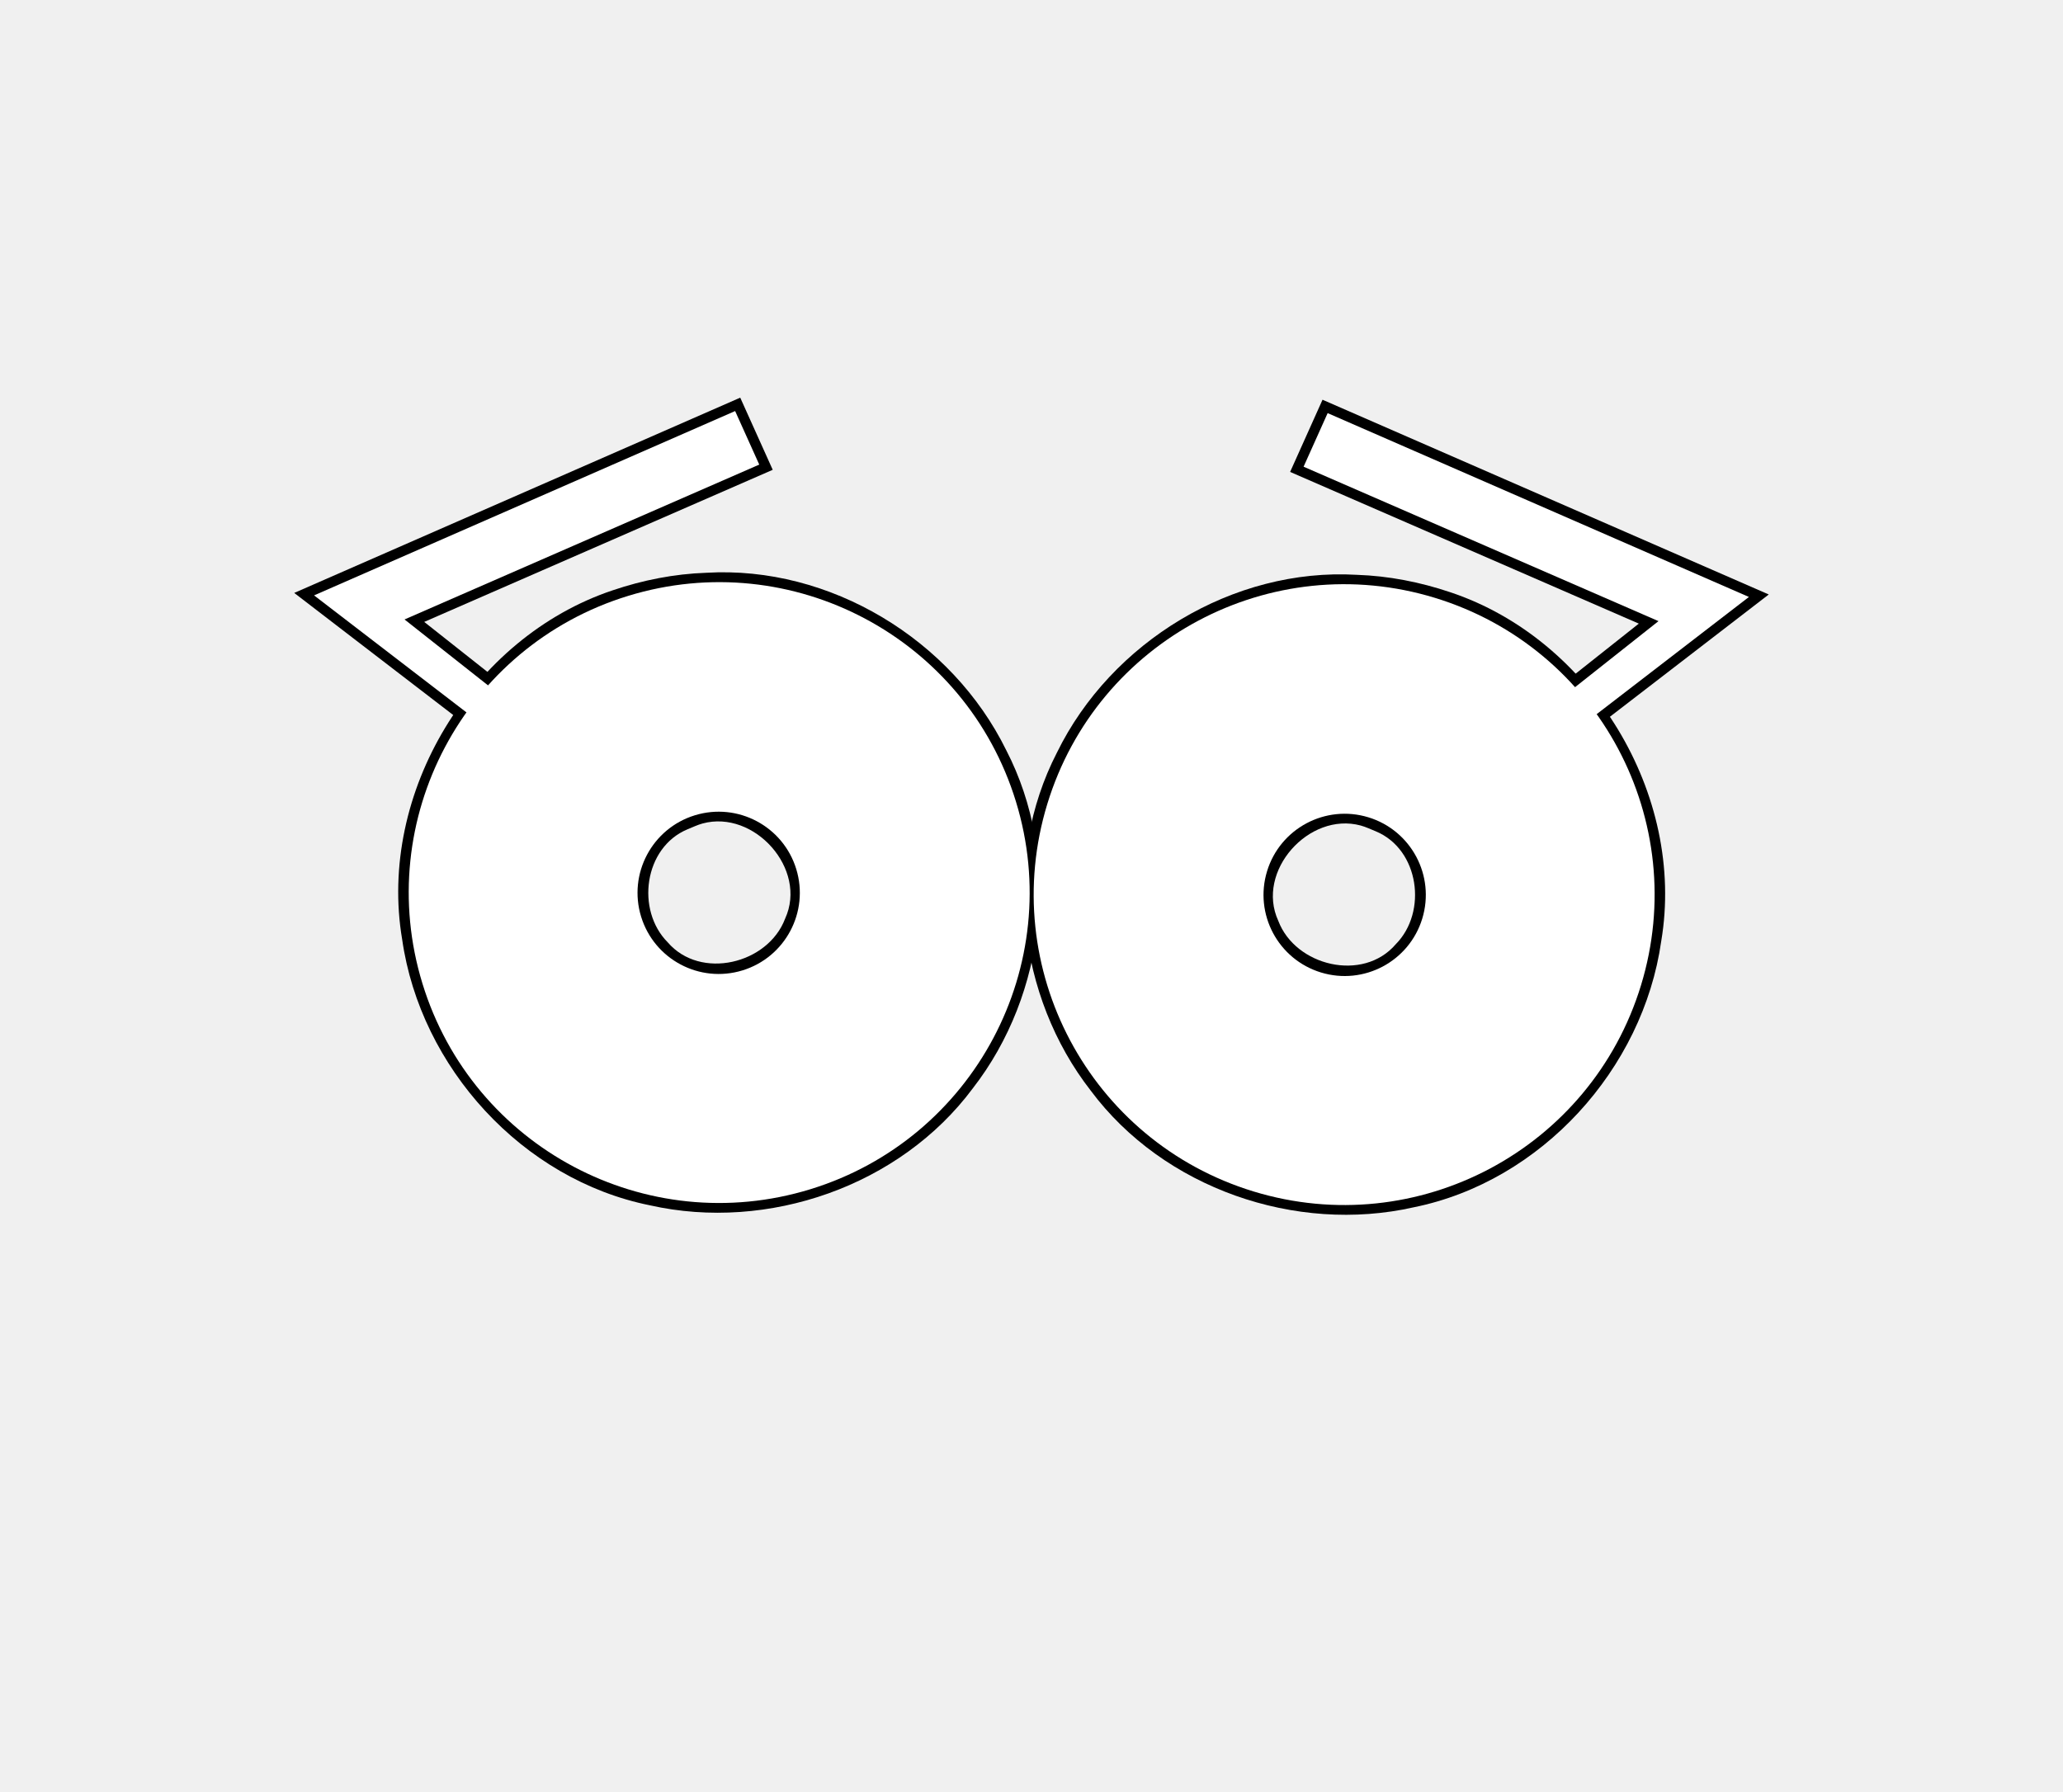
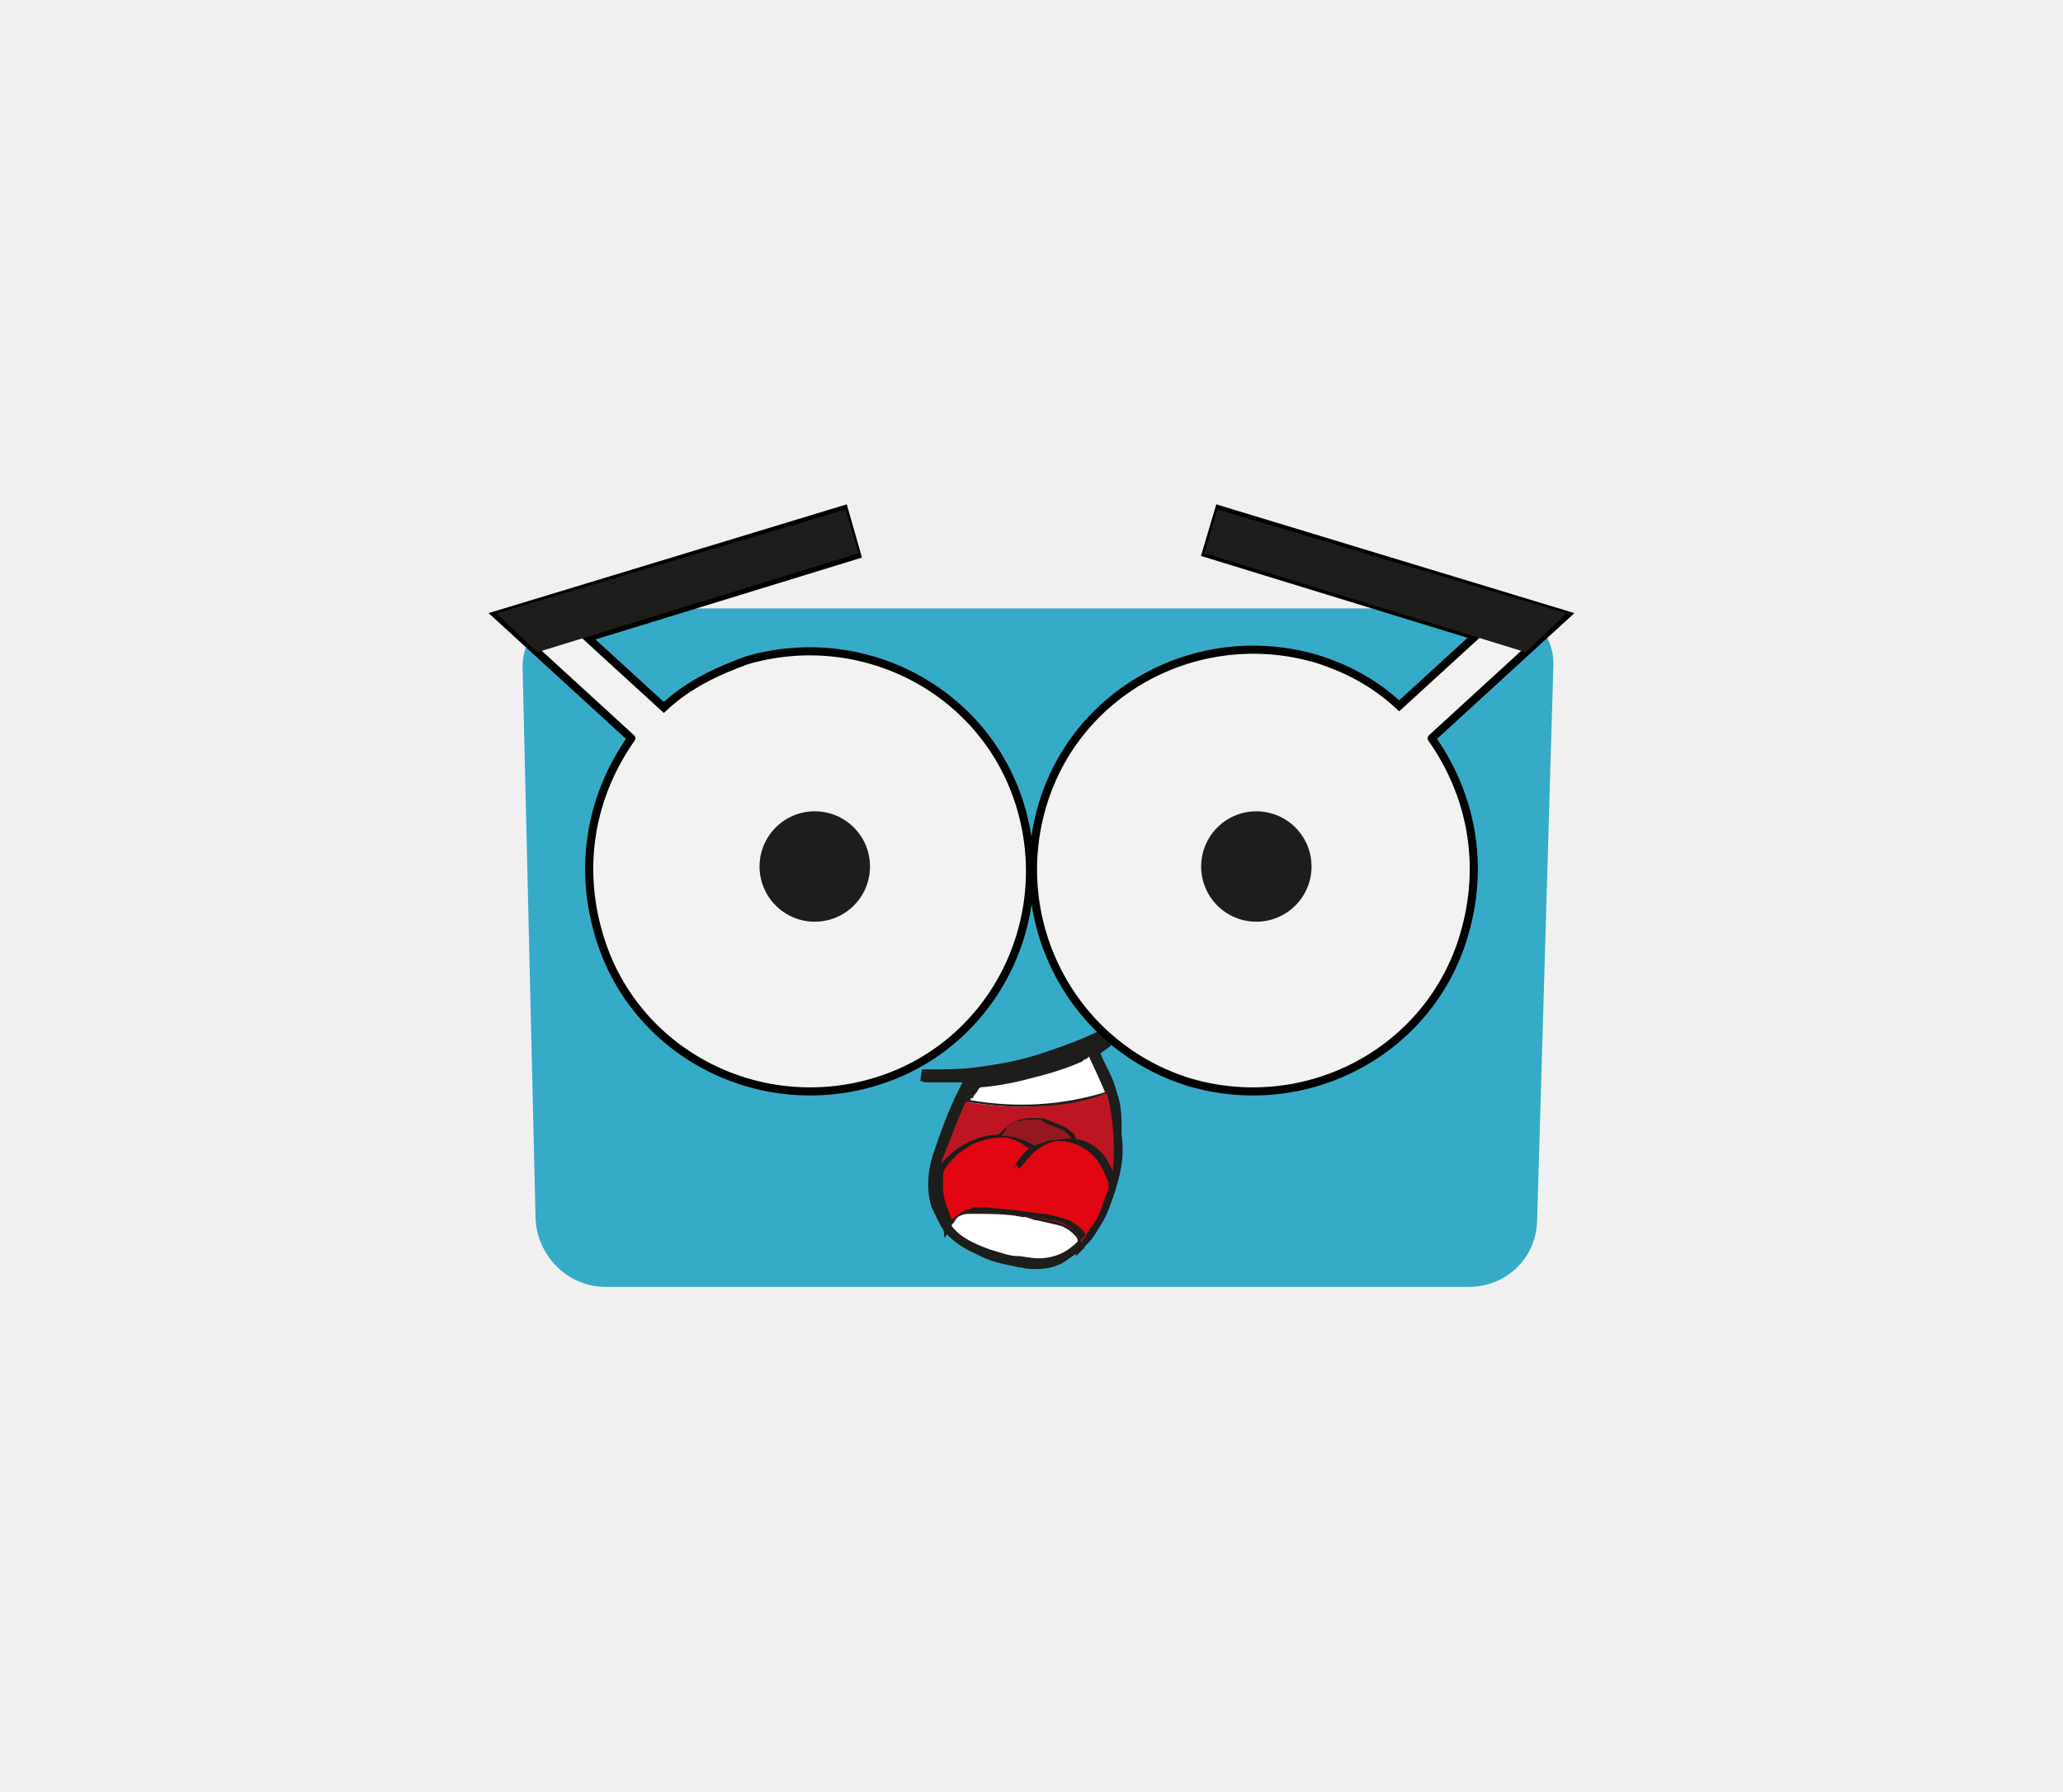
- <svg xmlns="http://www.w3.org/2000/svg" version="1.1" id="svg196" width="81.067" height="70.4" viewBox="0 0 81.067 70.4">
-   <defs id="defs200" />
-   <g id="g204">
-     <g style="fill:#000000;stroke:none" transform="matrix(0.9560276,-0.2932768,0.2932768,0.9560276,-9.171198,8.176284)" id="g4233">
-       <g style="fill:#000000;stroke:none" id="g4235">
-         <path style="fill:#000000;fill-rule:evenodd;stroke:none;stroke-width:0.1;stroke-linecap:butt;stroke-linejoin:miter;stroke-miterlimit:4;stroke-dasharray:none;stroke-opacity:1" d="m 34.293,18.357 c -6.303,0.729 -12.606,1.457 -18.908,2.186 2.21,3.111 4.423,6.221 6.635,9.33 0.327,-0.681 1.563,-0.791 1.379,-1.723 -1.156,-1.672 -2.31,-3.346 -3.465,-5.02 4.949,-0.567 9.897,-1.132 14.846,-1.699 -0.128,-1.029 -0.257,-2.058 -0.389,-3.086 l -0.098,0.012 z" id="path4237" />
-         <path style="opacity:1;fill:#000000;fill-opacity:1;stroke:none;stroke-width:0;stroke-miterlimit:4;stroke-dasharray:none;stroke-dashoffset:0;stroke-opacity:1" d="m 27.375,24.115 c -5.835,0.149 -11.174,4.897 -11.93,10.697 -0.787,5.019 1.753,10.408 6.243,12.84 4.132,2.36 9.627,2.158 13.48,-0.675 3.847,-2.703 5.998,-7.664 5.152,-12.322 C 39.554,29.874 35.824,25.682 31.095,24.534 29.885,24.208 28.627,24.078 27.375,24.115 Z m 0.693,9.797 c 2.103,0.068 3.43,2.925 2.004,4.527 -1.165,1.508 -3.893,1.346 -4.684,-0.465 -0.832,-1.58 0.203,-3.835 2.043,-4.017 0.212,-0.017 0.423,-0.052 0.637,-0.045 z" id="path4239" />
-       </g>
-     </g>
-     <g transform="matrix(-0.9563739,-0.2921454,-0.2921454,0.9563739,90.21995,8.212692)" id="g4164" style="fill:#000000">
-       <path style="opacity:1;fill:#000000;fill-opacity:1;stroke:#ff0000;stroke-width:0;stroke-miterlimit:4;stroke-dasharray:none;stroke-dashoffset:0;stroke-opacity:1" d="m 27.375,24.115 c -5.835,0.149 -11.174,4.897 -11.93,10.697 -0.787,5.019 1.753,10.408 6.243,12.84 4.132,2.36 9.627,2.158 13.48,-0.675 3.847,-2.703 5.998,-7.664 5.152,-12.322 C 39.554,29.874 35.824,25.682 31.095,24.534 29.885,24.208 28.627,24.078 27.375,24.115 Z m 0.693,9.797 c 2.103,0.068 3.43,2.925 2.004,4.527 -1.165,1.508 -3.893,1.346 -4.684,-0.465 -0.832,-1.58 0.203,-3.835 2.043,-4.017 0.212,-0.017 0.423,-0.052 0.637,-0.045 z" id="path4168" />
-       <path style="fill:#000000;fill-rule:evenodd;stroke:none;stroke-width:0.1;stroke-linecap:butt;stroke-linejoin:miter;stroke-miterlimit:4;stroke-dasharray:none;stroke-opacity:1" d="m 34.293,18.357 c -6.303,0.729 -12.606,1.457 -18.908,2.186 2.21,3.111 4.423,6.221 6.635,9.33 0.327,-0.681 1.563,-0.791 1.379,-1.723 -1.156,-1.672 -2.31,-3.346 -3.465,-5.02 4.949,-0.567 9.897,-1.132 14.846,-1.699 -0.128,-1.029 -0.257,-2.058 -0.389,-3.086 l -0.098,0.012 z" id="path4166" />
-     </g>
-     <g id="g4169" transform="matrix(0.9560276,-0.2932768,0.2932768,0.9560276,-9.171198,8.176284)" style="stroke:none">
-       <g id="g4152" style="stroke:none">
-         <path style="fill:#ffffff;fill-rule:evenodd;stroke:none;stroke-width:0.1;stroke-linecap:butt;stroke-linejoin:miter;stroke-miterlimit:4;stroke-dasharray:none;stroke-opacity:1" d="m 19.223,22.811 15.111,-1.731 -0.289,-2.29 -17.943,2.074 5.951,8.367 L 23.1,28.42 Z" id="path4155" />
-         <path id="path4137" d="M 27.896,24.502 A 12.197,12.197 0 0 0 15.699,36.7 12.197,12.197 0 0 0 27.896,48.897 12.197,12.197 0 0 0 40.093,36.7 12.197,12.197 0 0 0 27.896,24.502 Z m -0.022,9.013 a 3.189,3.189 0 0 1 3.188,3.189 3.189,3.189 0 0 1 -3.188,3.188 3.189,3.189 0 0 1 -3.189,-3.188 3.189,3.189 0 0 1 3.189,-3.189 z" style="opacity:1;fill:#ffffff;fill-opacity:1;stroke:none;stroke-width:0;stroke-miterlimit:4;stroke-dasharray:none;stroke-dashoffset:0;stroke-opacity:1" />
-       </g>
-     </g>
-     <g id="g4173" transform="matrix(-0.9563739,-0.2921454,-0.2921454,0.9563739,90.21995,8.212692)">
-       <path style="fill:#ffffff;fill-rule:evenodd;stroke:none;stroke-width:0.1;stroke-linecap:butt;stroke-linejoin:miter;stroke-miterlimit:4;stroke-dasharray:none;stroke-opacity:1" d="m 19.223,22.811 15.111,-1.731 -0.289,-2.29 -17.943,2.074 5.951,8.367 L 23.1,28.42 Z" id="path4175" />
-       <path id="path4177" d="M 27.896,24.502 A 12.197,12.197 0 0 0 15.699,36.7 12.197,12.197 0 0 0 27.896,48.897 12.197,12.197 0 0 0 40.093,36.7 12.197,12.197 0 0 0 27.896,24.502 Z m -0.022,9.013 a 3.189,3.189 0 0 1 3.188,3.189 3.189,3.189 0 0 1 -3.188,3.188 3.189,3.189 0 0 1 -3.189,-3.188 3.189,3.189 0 0 1 3.189,-3.189 z" style="opacity:1;fill:#ffffff;fill-opacity:1;stroke:#ff0000;stroke-width:0;stroke-miterlimit:4;stroke-dasharray:none;stroke-dashoffset:0;stroke-opacity:1" />
-     </g>
+ <svg xmlns="http://www.w3.org/2000/svg" width="76" height="66" version="1.1" viewBox="0 0 76 66" xml:space="preserve">
+   <style type="text/css">
+ 	.st0{fill:#36ABC8;}
+ 	.st1{fill:#1D1D1B;}
+ 	.st2{fill:#E20613;}
+ 	.st3{fill:#BD1622;}
+ 	.st4{fill:#FFFFFF;}
+ 	.st5{fill:#931820;}
+ 	.st6{fill:none;stroke:#1D1D1B;stroke-miterlimit:10;}
+ 	.st7{fill:#F2F2F1;stroke:#000000;stroke-width:0.5;stroke-linecap:round;stroke-miterlimit:10;}
+ 	.st8{fill:#CECDCE;}
+ 	.st9{fill:#838383;}
+ 	.st10{fill:#353435;}
+ </style>
+   <g transform="matrix(.59805 0 0 .59805 14.407 13.388)">
+     <path class="st0" d="m66.4 56.9h-53.2c-2.3 0-4.2-1.9-4.3-4.2l-0.8-34c0-2 1.6-3.6 3.6-3.6h56.5c1.9 0 3.4 1.5 3.4 3.4l-1 34.2c0 2.4-1.9 4.2-4.2 4.2z" />
+     <path d="m33 44.1c0.9 0 1.9 0 2.8-0.2 1.6-0.2 3.2-0.5 4.7-1 1.4-0.4 2.8-1 4-1.7-0.1 0.1-5.6 4.7 0.3-0.1 0 0-0.2 0.2-0.1 0.2-0.8 0.6-0.9 0.3-1.8 0.8 0.1 0.2 0.1 0.3 0.2 0.4 0.4 0.9 0.9 1.7 1.1 2.7 0.3 0.9 0.3 1.6 0.3 2.5 0.1 0.8 0.1 1.5-0.1 2.2-0.3 1.4-0.8 2.7-1.7 3.8-0.3 0.5-0.9 0.9-1.4 1.2-0.9 0.5-1.7 0.6-2.7 0.3-0.9-0.2-1.7-0.3-2.6-0.8-0.7-0.3-1.4-0.7-1.8-1.3-0.3-0.4-0.5-0.9-0.7-1.3-0.3-1-0.3-2 0.1-3 0.4-1.3 0.9-2.6 1.5-3.8 0.2-0.3 0.4-0.8 0.6-1.2-0.3 0-0.7 0.1-1 0.1-0.4 0.1-1 0.1-1.7 0.2 0.1 0 0.1 0 0 0zm1.4 8.9c0.1-0.2 0.2-0.3 0.3-0.4 0.2-0.3 0.5-0.4 0.9-0.4h1.2c1.1 0.1 2.2 0.2 3.3 0.4 0.5 0.1 1 0.2 1.5 0.4 0.5 0.3 0.9 0.5 1 1.1 0.1-0.1 0.1-0.1 0.1-0.2 0.3-0.3 0.6-0.8 0.8-1.1 0.4-0.7 0.7-1.5 0.9-2.2v-0.2c-0.2-0.5-0.4-0.9-0.7-1.4-0.8-0.9-1.9-1.4-3.1-1.1-0.9 0.3-1.6 0.8-2.1 1.5l-0.1 0.1c0.3-0.5 0.7-0.9 1.2-1.2-0.6-0.4-1.3-0.7-2.1-0.7-1.5 0.1-2.7 0.9-3.5 2-0.1 0.2-0.2 0.3-0.2 0.5v0.7c-0.2 0.8 0.2 1.5 0.6 2.2zm-0.7-3.4s0.1 0 0 0c0.9-0.9 1.5-1.4 2.3-1.7 1.2-0.4 2.4-0.3 3.5 0.4 0.1-0.1 0.3-0.2 0.3-0.2 1.2-0.5 2.3-0.5 3.4 0.3 0.5 0.4 0.9 1 1.1 1.7 0 0.1 0 0.1 0.1 0.2 0.5-1.4 0.1-5-0.3-5.8h-0.1c-2.8 0.9-5.5 1-8.3 0.5-0.2 0-0.2 0-0.3 0.1-0.5 1.1-1 2.2-1.4 3.4-0.1 0.5-0.2 0.8-0.3 1.1zm5.5 2.9h-0.3c-1-0.2-2.1-0.3-3.2-0.3-0.2 0-0.4 0-0.6 0.1-0.3 0.1-0.5 0.4-0.7 0.7-0.1 0.1-0.1 0.2 0 0.3 0.7 0.8 1.5 1.2 2.4 1.5 0.6 0.2 1.1 0.3 1.7 0.5s1.2 0.2 1.8 0.1c0.8-0.2 1.4-0.5 2-1.1l0.1-0.1c0-0.3-0.1-0.4-0.3-0.6-0.3-0.3-0.7-0.5-1.1-0.7-0.6-0.2-1.2-0.3-1.8-0.4zm4.9-7.9c-0.3-0.9-0.7-1.6-1.1-2.4-0.2 0.1-0.3 0.2-0.5 0.3-0.9 0.4-2 0.8-3 1-1 0.3-2.1 0.5-3.1 0.6-0.1 0-0.2 0.1-0.3 0.2-0.1 0.3-0.3 0.4-0.3 0.6-0.1 0.1-0.1 0.2-0.2 0.3 2.8 0.4 5.7 0.3 8.5-0.6z" />
+     <path class="st1" d="m39.8 55.8c-0.3 0-0.7 0-1-0.1h-0.1c-0.9-0.2-1.7-0.3-2.6-0.8-0.7-0.3-1.4-0.7-2-1.4-0.3-0.4-0.5-0.9-0.8-1.5-0.3-0.9-0.3-2.1 0.1-3.3 0.5-1.5 1-2.8 1.5-3.8l0.3-0.6h-0.3-1.5-0.3-0.2l-0.3-0.1 0.1-0.7h0.3c1.1 0 2 0 2.8-0.1 1.7-0.2 3.2-0.5 4.6-1 1.5-0.5 2.8-1 4-1.7l0.9-0.6-0.3 0.5v0.1h0.6l-0.6 0.8c-0.2 0.2-0.3 0.3-0.4 0.3-0.3 0.3-0.6 0.5-0.9 0.7 0.3 0.8 0.8 1.5 1 2.4 0.3 0.8 0.3 1.6 0.3 2.4v0.2c0.1 0.8 0.1 1.5-0.1 2.4-0.3 1.3-0.8 2.7-1.7 4-0.4 0.5-0.9 0.9-1.5 1.3-0.5 0.4-1.2 0.6-1.9 0.6zm-5-2.7c0.5 0.6 1.2 1 2.2 1.4 0.3 0.2 0.8 0.3 1.2 0.3 0.2 0.1 0.3 0.1 0.5 0.2 0.4 0.2 1 0.2 1.6 0.1s1.1-0.4 1.7-0.9c0-0.1-0.1-0.2-0.1-0.3-0.3-0.3-0.6-0.4-0.9-0.5-0.4-0.1-0.9-0.2-1.3-0.3h-0.2l-0.5-0.1c-1.2-0.2-2.1-0.3-3.1-0.3-0.2 0-0.3 0-0.5 0.1-0.3-0.1-0.4 0.1-0.6 0.3zm1.2-1.3h0.7c1 0.1 2.2 0.2 3.4 0.4h0.2c0.5 0.1 1 0.2 1.5 0.4 0.3 0.2 0.7 0.3 0.9 0.8 0.2-0.3 0.3-0.5 0.5-0.7 0.3-0.6 0.6-1.2 0.8-1.9l0.1-0.3c-0.2-0.5-0.3-0.9-0.7-1.3-0.7-0.9-1.6-1.2-2.7-0.9-0.8 0.2-1.5 0.7-2 1.4 0 0 0 0.1-0.1 0.1l-0.3 0.3-0.6-0.5 0.2-0.3c0.3-0.3 0.5-0.7 0.9-1-0.4-0.3-0.9-0.3-1.5-0.3-1.3 0.1-2.3 0.7-3.3 1.8v0.3 0.2 0.4c0 0.5 0.2 1 0.4 1.5 0.3-0.3 0.7-0.5 1.1-0.5h0.1c0.2 0 0.2 0 0.4 0.1-0.2 0-0.1 0 0 0zm8-1.2zm0-0.1zm-2.6-3c0.8 0 1.5 0.3 2.1 0.8 0.3 0.3 0.6 0.6 0.9 1 0.1-1.4-0.2-3.4-0.4-4.1-2.6 0.8-5.3 0.9-8.2 0.4-0.4 0.9-0.9 1.8-1.2 2.8 0.4-0.3 0.9-0.6 1.4-0.8 1.3-0.5 2.6-0.4 3.7 0.3 0.1 0 0.1-0.1 0.2-0.1 0.4-0.2 0.9-0.3 1.5-0.3zm-5.3-2.7c2.7 0.4 5.1 0.3 7.5-0.4l-0.5-1.2c-0.2 0.2-0.3 0.3-0.4 0.3-0.2 0.1-0.4 0.3-0.7 0.1-0.2-0.3-0.1-0.4 0.3-0.7-0.8 0.3-1.6 0.6-2.7 0.9s-2.1 0.5-3.2 0.6c-0.1 0.1-0.2 0.2-0.3 0.4v0z" />
+     <path class="st2" d="m34.4 53c-0.4-0.7-0.8-1.4-0.8-2.1v-0.7c0-0.2 0.1-0.3 0.2-0.5 0.9-1.1 2.1-1.9 3.5-2 0.8-0.1 1.5 0.2 2.1 0.7-0.5 0.3-0.9 0.7-1.2 1.2l0.1-0.1c0.5-0.8 1.2-1.3 2.1-1.5 1.2-0.3 2.3 0.1 3.1 1.1 0.3 0.4 0.5 0.9 0.7 1.4v0.2c-0.3 0.8-0.5 1.5-0.9 2.2-0.3 0.4-0.5 0.8-0.8 1.1 0 0.1-0.1 0.1-0.1 0.2-0.1-0.6-0.5-0.9-1-1.1-0.5-0.3-1-0.3-1.5-0.4-1.1-0.2-2.2-0.3-3.3-0.4h-1.2c-0.3 0-0.7 0.2-0.9 0.4 0.1 0 0 0.2-0.1 0.3z" />
+     <path class="st1" d="m42.2 55-0.1-0.8c0-0.4-0.3-0.6-0.8-0.9-0.4-0.2-0.9-0.3-1.3-0.3h-0.2c-1.1-0.2-2.2-0.3-3.3-0.4h-0.9-0.3c-0.3 0-0.4 0.1-0.6 0.3-0.1 0.1-0.1 0.2-0.2 0.3 0 0.1-0.1 0.1-0.1 0.2l-0.3 0.5-0.1-0.7c-0.5-0.8-0.8-1.5-0.8-2.4v-0.5-0.2c0-0.3 0.1-0.5 0.3-0.7 1-1.3 2.3-2 3.8-2.1 0.8-0.1 1.5 0.2 2.2 0.7 0.3-0.2 0.6-0.3 0.9-0.3 1.4-0.3 2.7 0.1 3.4 1.2 0.3 0.4 0.6 0.9 0.8 1.5 0 0.1 0.1 0.3 0 0.4v0.2c-0.3 0.7-0.4 1.4-0.9 2.1l-0.6 0.9-0.3 0.3c0 0.1-0.1 0.1-0.1 0.2zm-6.2-3.2h0.7c1 0.1 2.2 0.2 3.4 0.4h0.2c0.5 0.1 1 0.2 1.5 0.4 0.3 0.2 0.7 0.3 0.9 0.8 0.2-0.3 0.3-0.5 0.5-0.7 0.3-0.6 0.6-1.2 0.8-1.9l0.1-0.3c-0.2-0.5-0.3-0.9-0.7-1.3-0.7-0.9-1.6-1.2-2.7-0.9-0.8 0.2-1.5 0.7-2 1.4 0 0 0 0.1-0.1 0.1l-0.3 0.3-0.6-0.5 0.2-0.3c0.3-0.3 0.5-0.7 0.9-1-0.4-0.3-0.9-0.3-1.5-0.3-1.3 0.1-2.3 0.7-3.3 1.8v0.3 0.2 0.4c0 0.5 0.2 1 0.4 1.5 0.3-0.3 0.7-0.5 1.1-0.5h0.1c0.2 0 0.2 0 0.4 0.1-0.2 0-0.1 0 0 0zm8-1.2zm0-0.1z" />
+     <path class="st3" d="m33.7 49.6 0.3-0.9c0.4-1.1 0.9-2.3 1.4-3.4 0.1-0.1 0.1-0.2 0.3-0.1 2.8 0.5 5.6 0.3 8.3-0.5 0.4 0.9 0.9 4.4 0.3 5.8 0-0.1-0.1-0.1-0.1-0.2-0.3-0.7-0.6-1.3-1.1-1.7-1-0.9-2.1-0.9-3.4-0.3-0.1 0.1-0.3 0.1-0.3 0.2-1.1-0.8-2.2-0.9-3.5-0.4-0.7 0.2-1.3 0.6-2.2 1.5 0.1 0 0 0 0 0z" />
+     <path class="st1" d="m44.4 50.7-0.1-0.3s0-0.1-0.1-0.1c-0.3-0.8-0.6-1.3-1.1-1.7-0.9-0.8-2-0.9-3.3-0.3-0.1 0-0.2 0.1-0.3 0.1 0 0-0.1 0-0.1 0.1h-0.2c-1-0.8-2.1-0.9-3.4-0.4-0.9 0.3-1.5 0.8-2.2 1.7v0.1l-0.1-0.1v-0.1l0.1-0.3c0.1-0.2 0.2-0.4 0.2-0.6 0.4-1.3 0.9-2.3 1.4-3.4 0.1-0.2 0.2-0.2 0.3-0.2 2.9 0.3 5.8 0.2 8.3-0.7h0.1 0.1v0.1c0.5 0.9 0.9 4.5 0.3 5.8zm-3-3c0.7 0 1.3 0.3 1.9 0.7 0.5 0.4 0.9 0.9 1.1 1.7 0.3-1.5 0-4.6-0.4-5.4-2.7 0.9-5.5 1-8.3 0.5-0.1 0-0.1 0-0.2 0.1-0.5 1-0.9 2.1-1.4 3.4-0.1 0.2-0.2 0.4-0.2 0.6 0.7-0.8 1.3-1.2 2.1-1.5 1.3-0.5 2.5-0.3 3.5 0.4h0.1c0.1-0.1 0.2-0.1 0.3-0.1 0.5-0.3 0.9-0.4 1.5-0.4z" />
+     <path class="st4" d="m39.2 52.5c0.6 0.2 1.3 0.3 1.9 0.4 0.4 0.1 0.9 0.3 1.1 0.7 0.2 0.2 0.3 0.3 0.3 0.6 0 0 0 0.1-0.1 0.1-0.5 0.5-1.2 0.9-2 1.1-0.6 0.1-1.1 0-1.7-0.1-0.6-0.2-1.2-0.3-1.7-0.5-0.9-0.3-1.8-0.8-2.4-1.5-0.1-0.1-0.1-0.2 0-0.3 0.2-0.3 0.3-0.6 0.7-0.7 0.2-0.1 0.4-0.1 0.6-0.1 1 0 2.1 0.1 3.2 0.2-0.1 0.1 0 0.1 0.1 0.1z" />
+     <path class="st1" d="m39.9 55.6c-0.4 0-0.9-0.1-1.3-0.2-0.3-0.1-0.4-0.1-0.7-0.2s-0.7-0.2-1-0.3c-1.1-0.4-1.9-0.9-2.5-1.6-0.1-0.1-0.2-0.3 0-0.4l0.1-0.1c0.2-0.3 0.3-0.5 0.7-0.7 0.2-0.1 0.4-0.1 0.7-0.1 1.1 0 2.2 0.1 3.2 0.2h0.1l0.3 0.1c0.1 0 0.3 0.1 0.3 0.1 0.4 0.1 0.9 0.2 1.3 0.3 0.5 0.1 0.9 0.3 1.2 0.7 0.2 0.2 0.3 0.4 0.3 0.8 0 0.1-0.1 0.2-0.1 0.3-0.7 0.6-1.3 1-2.1 1.1h-0.5zm-1.2-0.6c0.7 0.1 1.1 0.2 1.7 0.1 0.7-0.1 1.3-0.4 1.9-1 0-0.2-0.1-0.3-0.2-0.4-0.3-0.3-0.6-0.5-1-0.6s-0.9-0.2-1.3-0.3c-0.2 0-0.3-0.1-0.4-0.1l-0.3-0.1h-0.2c-0.9-0.2-2-0.2-3.2-0.2-0.2 0-0.4 0-0.6 0.1-0.3 0.1-0.3 0.3-0.5 0.5l-0.1 0.1c0.5 0.7 1.3 1.1 2.4 1.5 0.3 0.1 0.7 0.2 1 0.3 0.4 0.1 0.5 0.1 0.8 0.1zm3.6-0.9z" />
+     <path class="st4" d="m44 45c-2.8 0.9-5.7 1-8.5 0.5 0.1-0.1 0.1-0.2 0.2-0.3 0.1-0.2 0.3-0.4 0.3-0.6 0.1-0.1 0.1-0.2 0.3-0.2 1-0.1 2.1-0.3 3.1-0.6s2.1-0.6 3-1c0.2-0.1 0.3-0.2 0.5-0.3 0.4 0.9 0.8 1.6 1.1 2.5z" />
+     <path class="st1" d="m38.9 45.8c-1.1 0-2.2-0.1-3.4-0.3h-0.1l0.1-0.2c0-0.1 0.1-0.2 0.1-0.2 0-0.1 0.1-0.2 0.1-0.2 0.1-0.2 0.2-0.3 0.3-0.4 0.1-0.2 0.2-0.2 0.3-0.2 1-0.1 2.1-0.3 3.1-0.6 1.2-0.3 2.1-0.6 3-1 0.1-0.1 0.3-0.1 0.3-0.2l0.3-0.1 1.1 2.6h-0.1c-1.6 0.6-3.3 0.8-5.1 0.8zm-3.2-0.4c2.9 0.5 5.7 0.3 8.3-0.5l-1-2.2-0.1 0.1c-0.1 0.1-0.3 0.1-0.3 0.2-0.9 0.4-1.8 0.7-3 1-1.1 0.3-2.1 0.5-3.2 0.6-0.1 0-0.1 0-0.2 0.1-0.1 0.2-0.2 0.3-0.3 0.4 0 0.1-0.1 0.2-0.1 0.2-0.1-0.1-0.1 0-0.1 0.1z" />
+     <polygon class="st5" points="39.6 48.3 37.4 47.6 38.1 47 38.7 46.7 39.2 46.6 39.3 46.6 39.5 46.6 39.8 46.6 40.1 46.7 40.3 46.7 40.8 46.9 41.5 47.2 42 47.6 42 47.9 41.4 47.8 40.6 47.9" />
+     <path class="st1" d="m39.6 48.3-2.3-0.7 0.8-0.7 0.6-0.3 0.5-0.1h0.9l0.3 0.1 0.5 0.2 0.7 0.3 0.5 0.4 0.1 0.4-0.8 0.1-0.9 0.1zm-2-0.7 2 0.6 0.9-0.3 0.9-0.1 0.5 0.1v-0.2l-0.4-0.4-0.7-0.3-0.5-0.2-0.3-0.2h-0.9l-0.5 0.1-0.6 0.3z" />
+     <path class="st2" d="m34.4 53c-0.4-0.7-0.7-1.4-0.7-2.1v-0.7c0-0.2 0.1-0.3 0.2-0.5 0.9-1.1 2.1-1.9 3.5-2 0.8-0.1 1.5 0.2 2.1 0.7-0.5 0.3-0.9 0.7-1.2 1.2l0.1-0.1c0.5-0.8 1.2-1.3 2.1-1.5 1.2-0.3 2.3 0.1 3.1 1.1 0.3 0.4 0.5 0.9 0.7 1.4v0.2c-0.3 0.8-0.5 1.5-0.9 2.2-0.3 0.4-0.5 0.8-0.8 1.1 0 0.1-0.1 0.1-0.1 0.2-0.1-0.6-0.5-0.9-1-1.1-0.5-0.3-1-0.3-1.5-0.4-1.1-0.2-2.2-0.3-3.3-0.4h-1.2c-0.3 0-0.7 0.2-0.9 0.4 0 0-0.1 0.2-0.2 0.3z" />
+     <path class="st1" d="m42.5 54.4v-0.2c-0.1-0.6-0.5-0.9-0.9-1.1-0.4-0.3-0.9-0.3-1.4-0.4h-0.2c-1.1-0.2-2.2-0.3-3.3-0.4h-0.9-0.3c-0.3 0-0.6 0.2-0.8 0.4-0.1 0.1-0.1 0.2-0.2 0.3 0 0.1-0.1 0.1-0.1 0.2l-0.1 0.1-0.1-0.1c-0.4-0.8-0.7-1.5-0.8-2.2v-0.5-0.2c0-0.2 0.1-0.4 0.2-0.6 1-1.3 2.1-1.9 3.6-2 0.8-0.1 1.5 0.2 2.1 0.7 0.3-0.2 0.7-0.3 1-0.4 1.2-0.3 2.4 0.1 3.2 1.1 0.3 0.4 0.5 0.9 0.7 1.4v0.3l-0.1 0.3c-0.3 0.7-0.4 1.4-0.9 2-0.2 0.3-0.3 0.5-0.6 0.8l-0.3 0.3 0.2-0.2-0.1 0.1zm-6.5-2.4h0.7c1 0.1 2.1 0.2 3.4 0.4h0.2c0.5 0.1 0.9 0.2 1.5 0.4 0.4 0.3 0.9 0.5 1 1l0.3-0.3c0.2-0.3 0.4-0.5 0.6-0.8 0.3-0.6 0.6-1.3 0.9-2l0.1-0.3v-0.1c-0.2-0.5-0.4-0.9-0.7-1.4-0.7-0.9-1.8-1.4-3-1-0.9 0.2-1.5 0.7-2.1 1.5l-0.2 0.2-0.2-0.2v-0.1c0.3-0.4 0.6-0.9 1.1-1.1-0.6-0.4-1.3-0.6-2-0.6-1.4 0.1-2.5 0.7-3.4 1.9-0.2 0.3-0.2 0.4-0.2 0.6v0.2 0.5c0 0.7 0.3 1.3 0.6 2.1 0.1-0.1 0.1-0.2 0.2-0.3 0.3-0.3 0.6-0.5 0.9-0.5 0.1-0.1 0.2-0.1 0.3-0.1-0.1 0 0 0 0 0z" />
+     <path class="st6" d="m31.5 31" />
+     <path class="st7" d="m14.8 23.1-8.3-7.6 21.4-6.5 0.8 2.8-16.6 5.1 4.7 4.3c1.5-1.4 3.2-2.2 5.1-2.9 7.2-2.1 14.8 1.9 16.9 9.1s-1.9 14.8-9.1 16.9-14.8-1.9-16.9-9.1c-1.3-4.4-0.4-8.7 2-12.1" />
+     <polygon class="st1" points="9 17.8 6.5 15.4 28 9 28.8 11.7" />
+     <circle class="st8" cx="53.3" cy="31" r="3.4" />
+     <circle class="st9" cx="53.3" cy="31" r="2" />
+     <circle class="st10" cx="53.3" cy="31.1" r=".8" />
+     <circle class="st8" cx="26.1" cy="31" r="3.4" />
+     <circle class="st9" cx="26.1" cy="31" r="2" />
+     <circle class="st10" cx="26.1" cy="31.1" r=".8" />
+     <path class="st6" d="m31.5 31" />
+     <circle class="st8" cx="53.3" cy="31" r="3.4" />
+     <circle class="st9" cx="53.3" cy="31" r="2" />
+     <circle class="st10" cx="53.3" cy="31.1" r=".8" />
+     <circle class="st9" cx="26.1" cy="31" r="2" />
+     <circle class="st10" cx="26.1" cy="31.1" r=".8" />
+     <circle class="st1" cx="26.1" cy="31" r="3.4" />
+     <path class="st7" d="m64.1 23.1c2.4 3.4 3.3 7.7 2 12.1-2.1 7.2-9.7 11.2-16.9 9.1-7.2-2.2-11.2-9.8-9.1-17s9.7-11.2 16.9-9.1c1.9 0.6 3.6 1.5 5.1 2.9l4.7-4.3-16.6-5.1 0.8-2.7 21.4 6.5-8.3 7.6" />
+     <polygon class="st1" points="72.4 15.4 69.9 17.8 50.1 11.7 50.9 9" />
+     <circle class="st1" cx="53.3" cy="31" r="3.4" />
  </g>
</svg>
